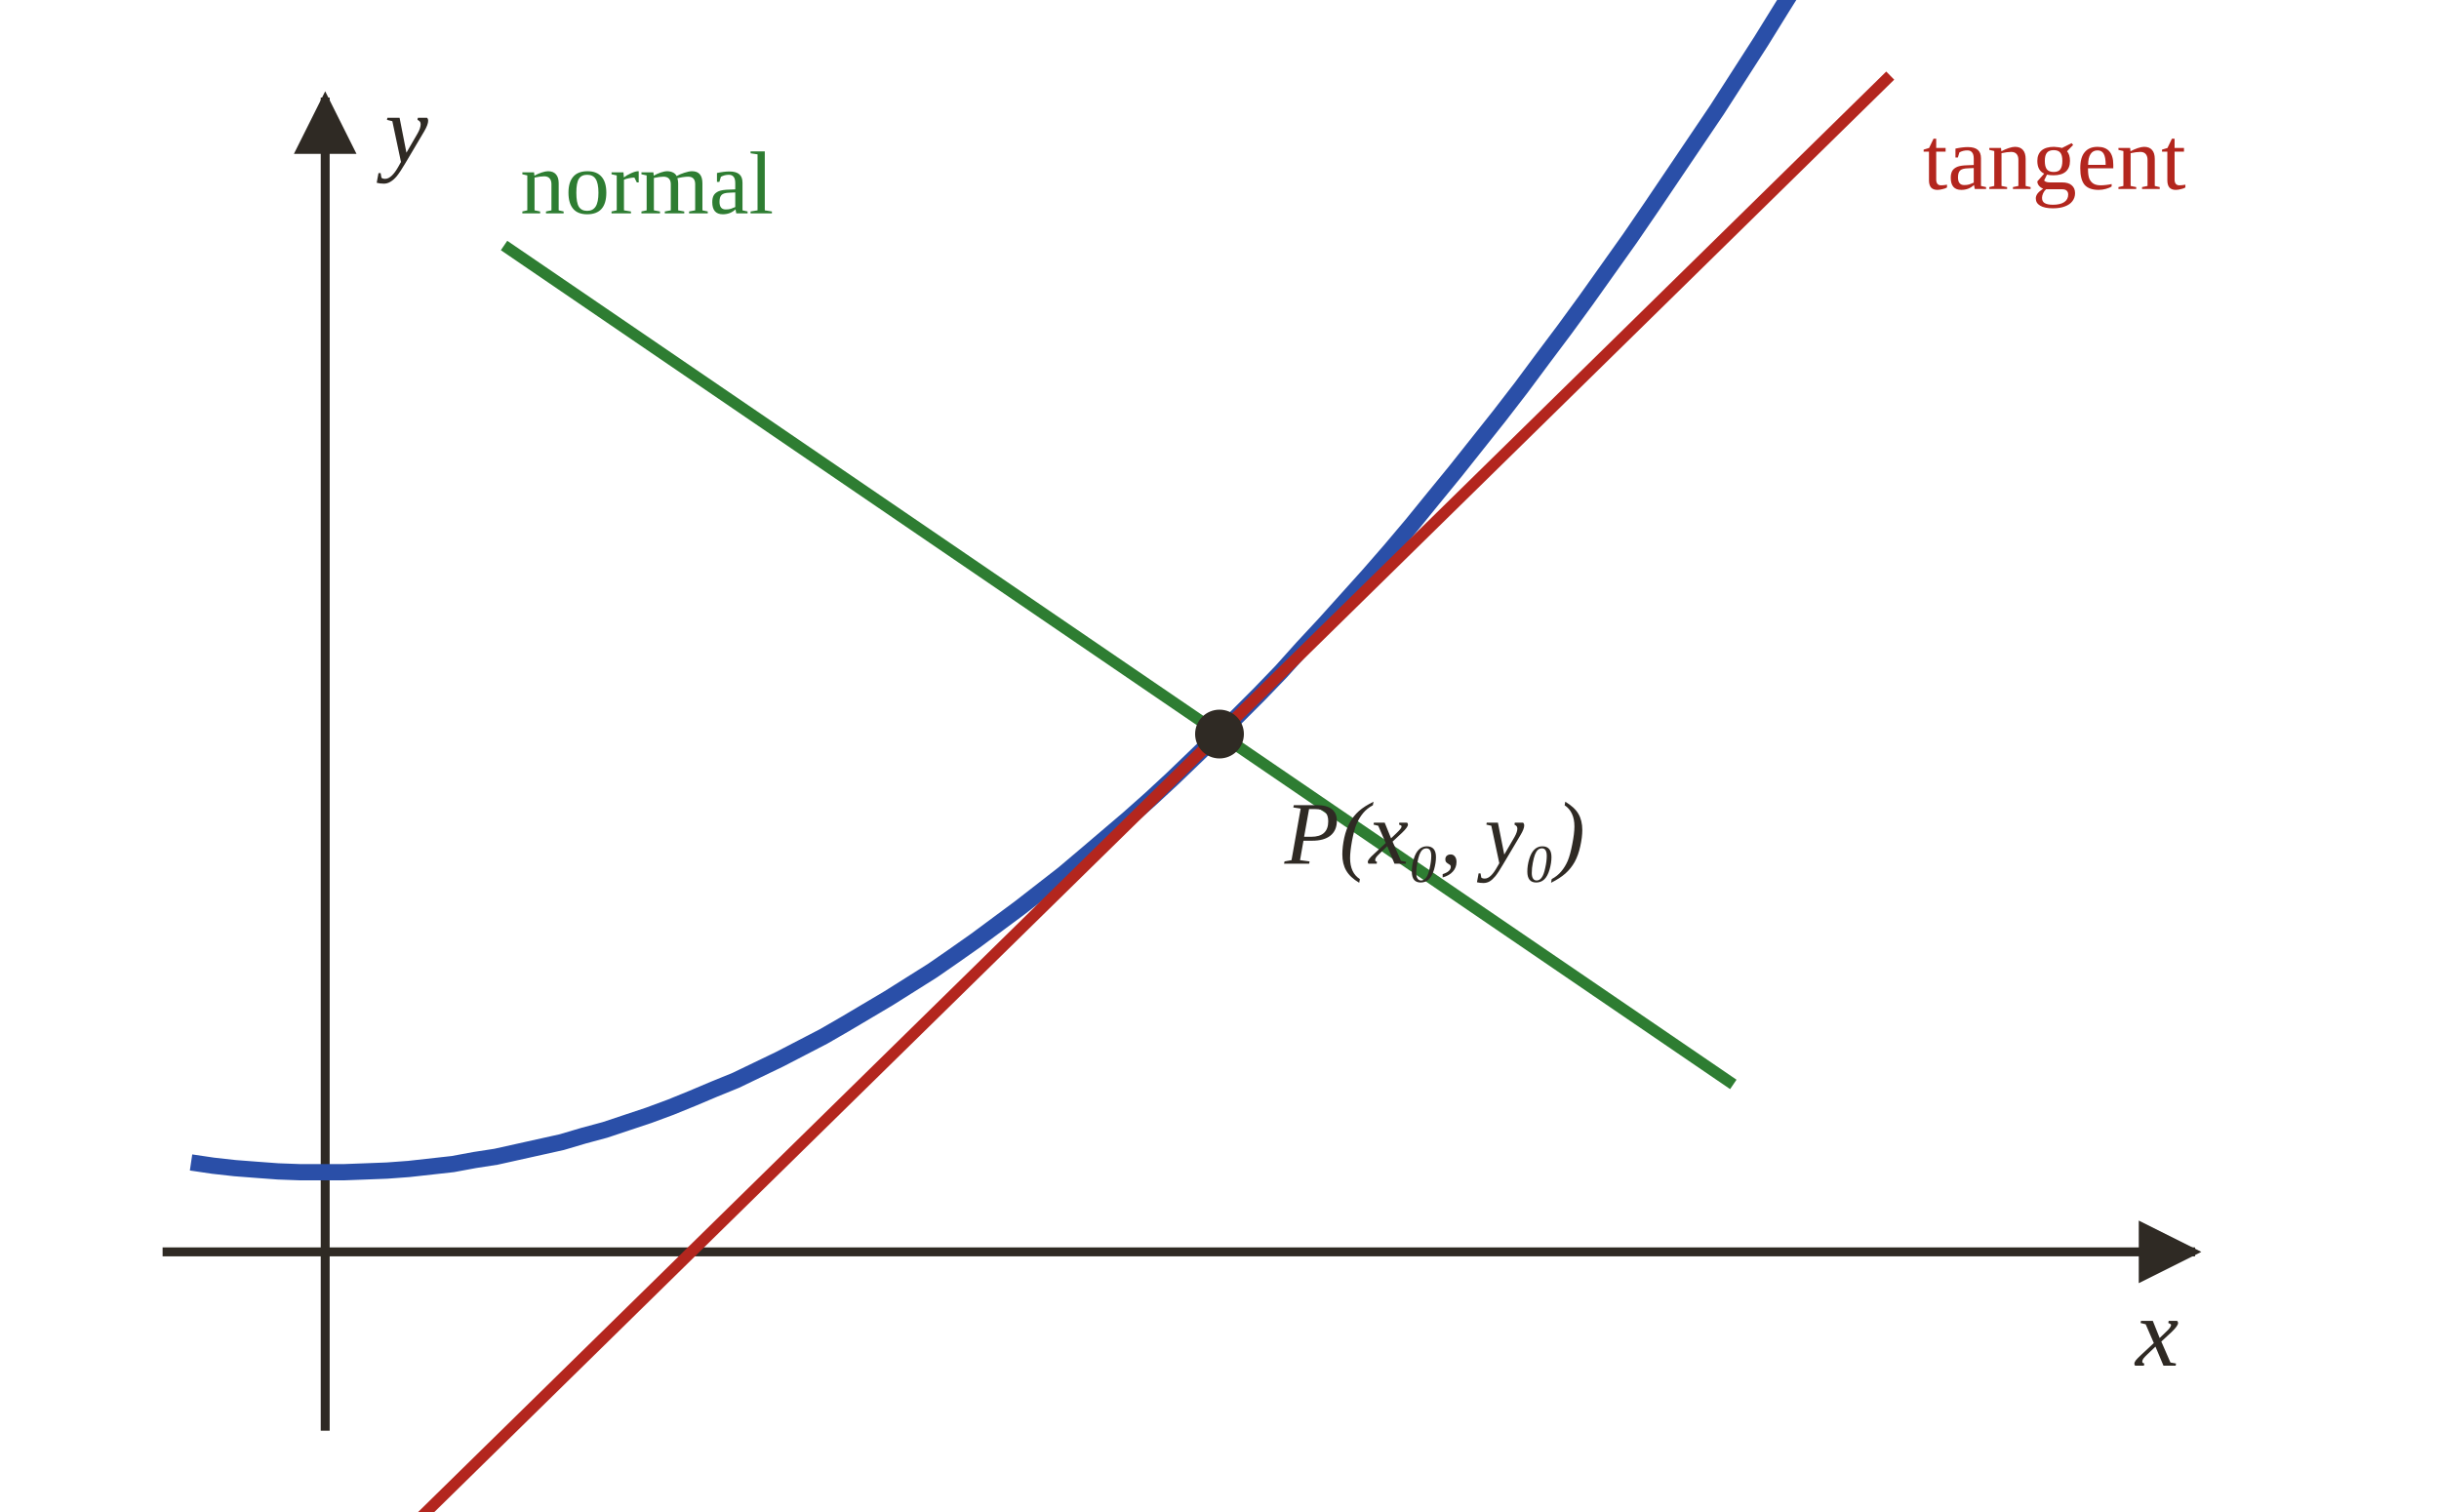
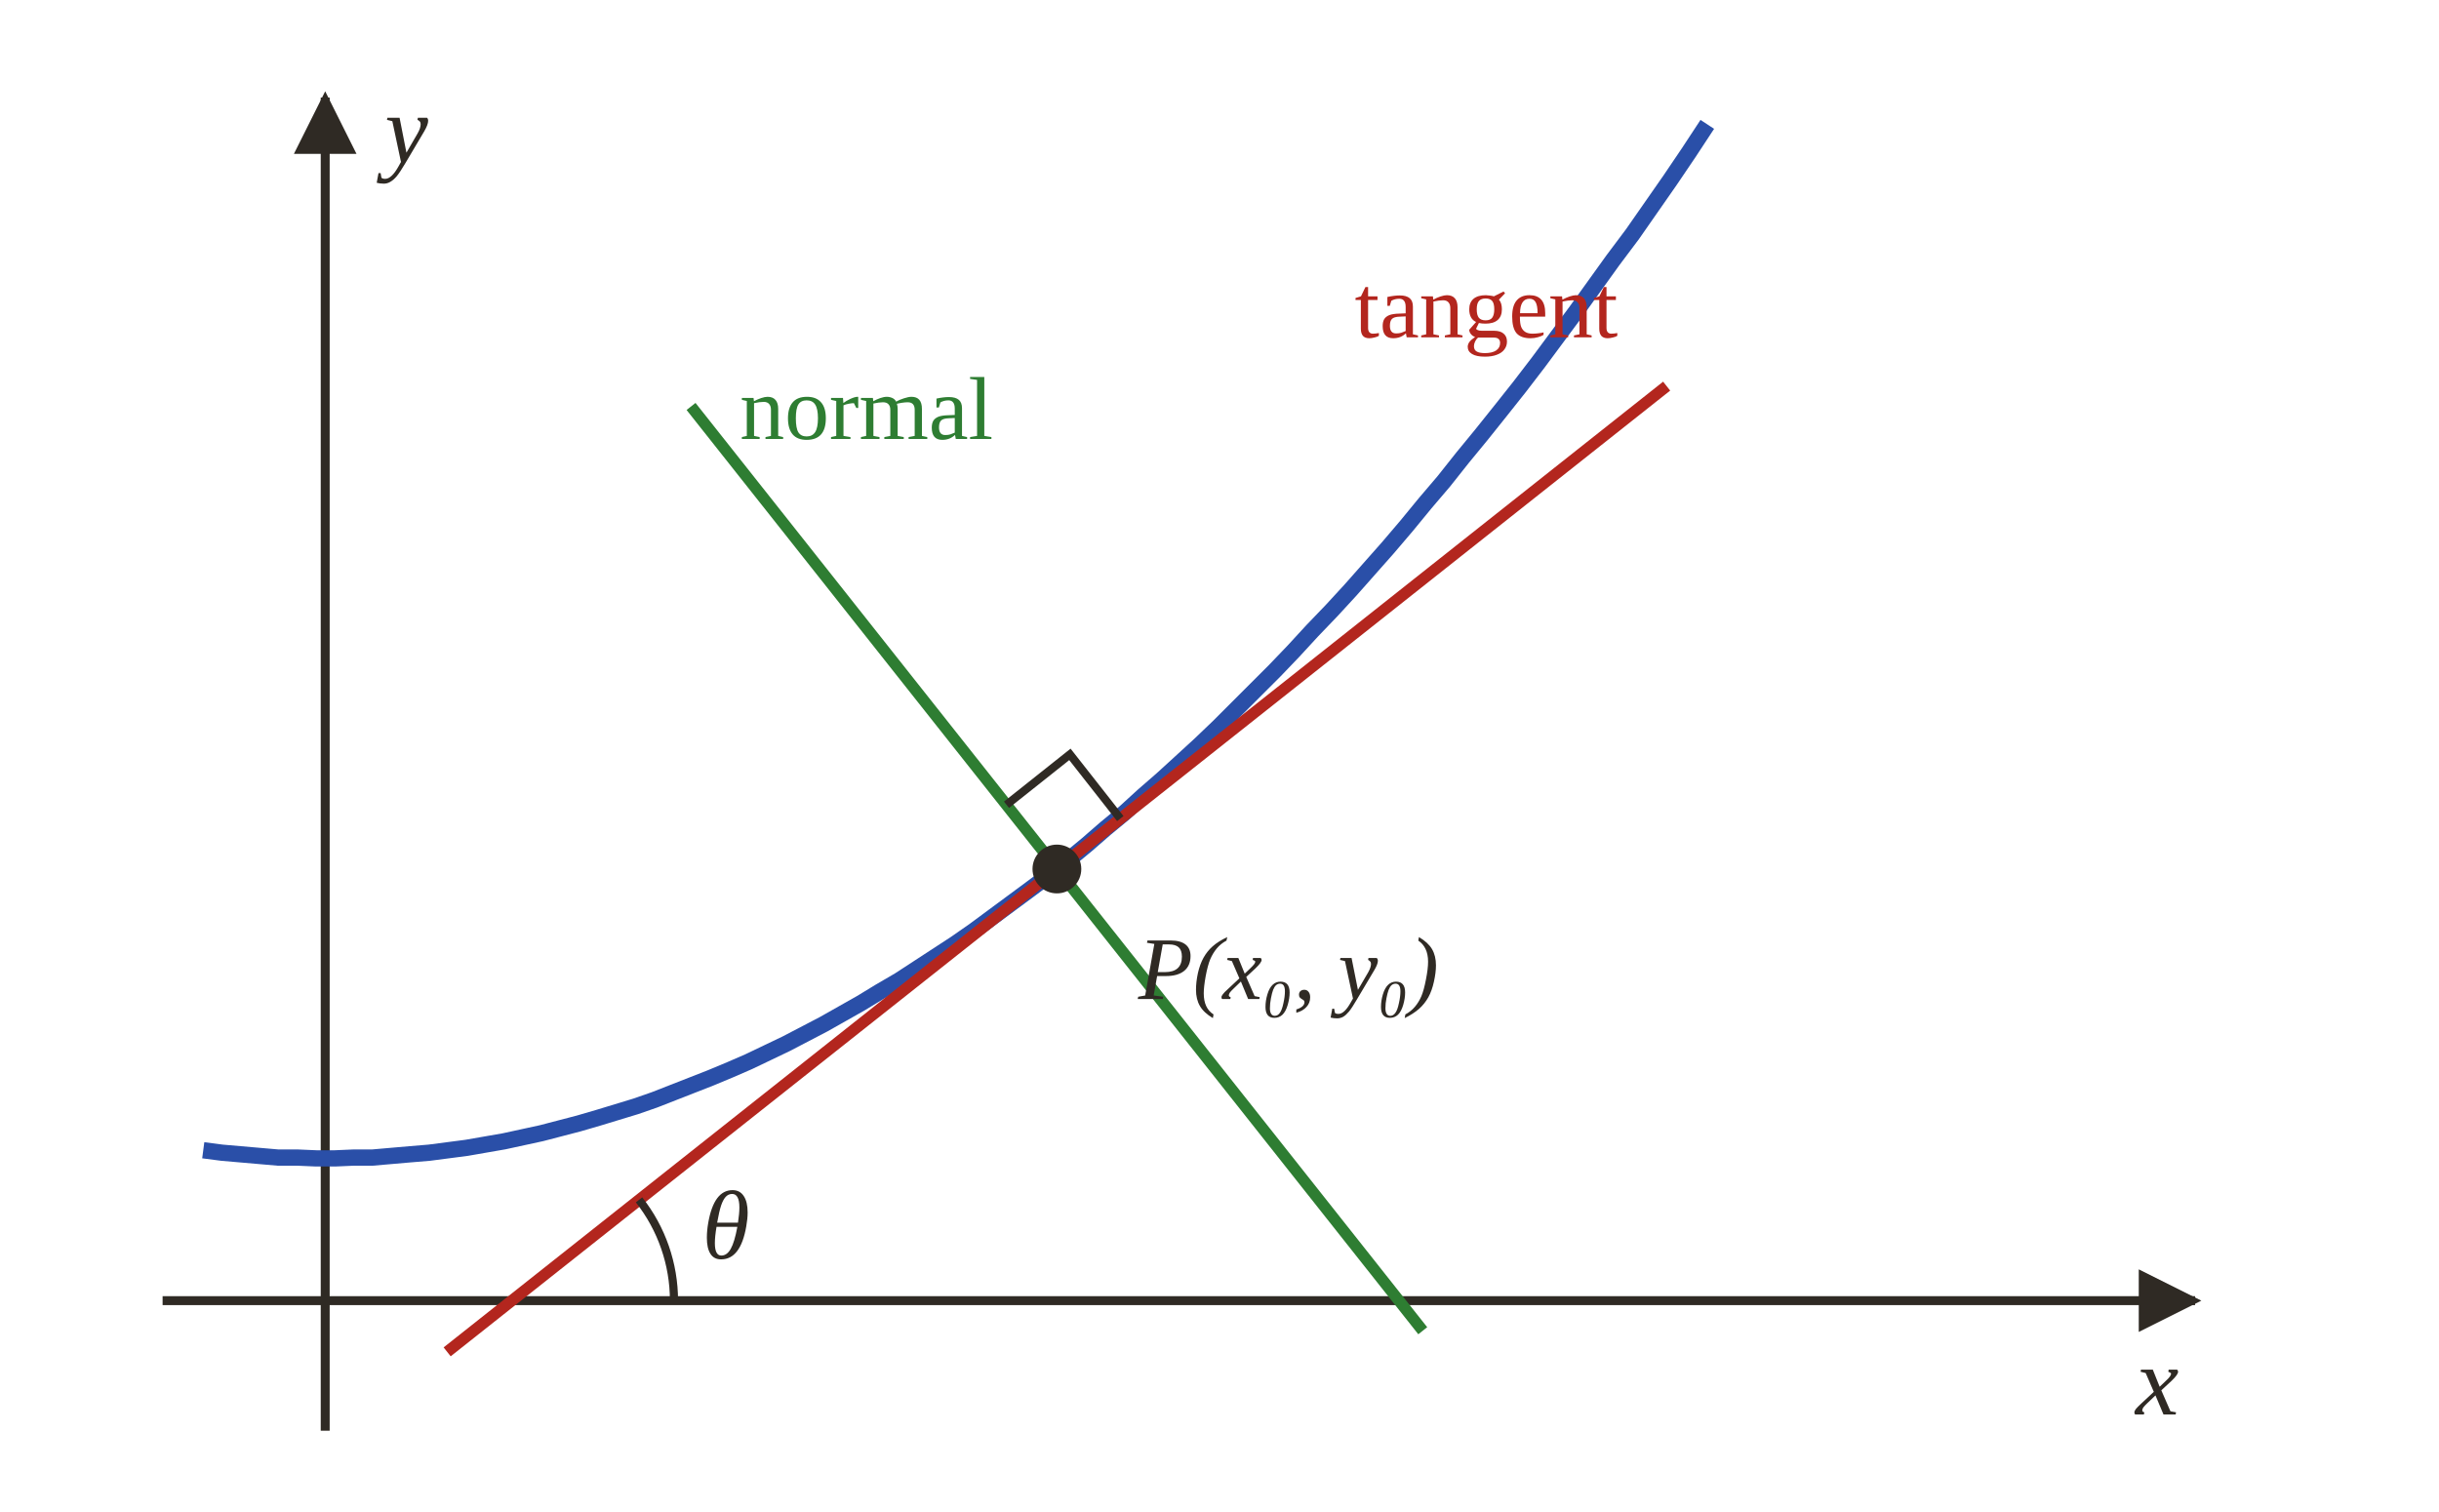
<svg xmlns="http://www.w3.org/2000/svg" viewBox="0 0 300 186" width="300" height="186" role="img">
  <rect width="300" height="186" fill="#ffffff" />
  <defs>
    <marker id="ax" viewBox="0 0 10 10" refX="9" refY="5" markerWidth="7" markerHeight="7" orient="auto">
      <path d="M0 0L10 5L0 10z" fill="#2f2a24" />
    </marker>
  </defs>
-   <line x1="20" y1="154" x2="270" y2="154" stroke="#2f2a24" stroke-width="1.1" marker-end="url(#ax)" />
+   <line x1="20" y1="160" x2="270" y2="160" stroke="#2f2a24" stroke-width="1.1" marker-end="url(#ax)" />
  <line x1="40" y1="176" x2="40" y2="12" stroke="#2f2a24" stroke-width="1.1" marker-end="url(#ax)" />
-   <text x="268" y="168" font-family="Georgia, &quot;Times New Roman&quot;, serif" font-size="12" text-anchor="end" fill="#2f2a24" font-style="italic">x</text>
+   <text x="268" y="174" font-family="Georgia, &quot;Times New Roman&quot;, serif" font-size="12" text-anchor="end" fill="#2f2a24" font-style="italic">x</text>
  <text x="50" y="20" font-family="Georgia, &quot;Times New Roman&quot;, serif" font-size="12" text-anchor="middle" fill="#2f2a24" font-style="italic">y</text>
-   <polyline points="23.5,143.0 26.2,143.4 28.9,143.7 31.5,143.9 34.2,144.1 36.9,144.2 39.6,144.2 42.3,144.2 45.0,144.1 47.6,144.0 50.3,143.8 53.0,143.5 55.7,143.2 58.4,142.7 61.0,142.3 63.7,141.7 66.4,141.1 69.1,140.5 71.8,139.7 74.4,139.0 77.1,138.1 79.8,137.2 82.5,136.2 85.2,135.1 87.8,134.0 90.5,132.9 93.2,131.6 95.9,130.3 98.6,128.9 101.3,127.5 103.9,126.0 106.6,124.4 109.3,122.8 112.0,121.1 114.7,119.4 117.3,117.6 120.0,115.7 122.7,113.7 125.4,111.7 128.1,109.6 130.8,107.5 133.4,105.3 136.1,103.0 138.8,100.7 141.5,98.3 144.2,95.8 146.8,93.3 149.5,90.7 152.2,88.1 154.9,85.4 157.6,82.6 160.2,79.7 162.9,76.8 165.6,73.8 168.3,70.8 171.0,67.7 173.7,64.5 176.3,61.3 179.0,58.0 181.7,54.6 184.4,51.2 187.1,47.7 189.7,44.2 192.4,40.6 195.1,36.9 197.8,33.1 200.5,29.3 203.1,25.5 205.8,21.5 208.5,17.5 211.2,13.5 213.9,9.3 216.6,5.1 219.2,0.9 221.9,-3.4 224.6,-7.8 227.3,-12.3 230.0,-16.8 232.6,-21.4 235.3,-26.0 238.0,-30.7" fill="none" stroke="#2a4fa8" stroke-width="2" />
-   <line x1="45.5" y1="192.8" x2="232.5" y2="9.3" stroke="#b3261e" stroke-width="1.4" />
-   <line x1="62.0" y1="30.2" x2="213.2" y2="133.4" stroke="#2e7d32" stroke-width="1.4" />
-   <circle cx="150.0" cy="90.3" r="3" fill="#2f2a24" />
-   <text x="158.0" y="106.25" font-family="Georgia, &quot;Times New Roman&quot;, serif" font-size="11" text-anchor="start" fill="#2f2a24" font-style="italic">P(x₀, y₀)</text>
-   <text x="236.5" y="23.25" font-family="Georgia, &quot;Times New Roman&quot;, serif" font-size="11" text-anchor="start" fill="#b3261e">tangent</text>
-   <text x="64.0" y="26.25" font-family="Georgia, &quot;Times New Roman&quot;, serif" font-size="11" text-anchor="start" fill="#2e7d32">normal</text>
+   <polyline points="25.0,141.5 27.3,141.8 29.6,142.0 31.9,142.2 34.2,142.4 36.6,142.4 38.9,142.5 41.2,142.5 43.5,142.4 45.8,142.4 48.1,142.2 50.4,142.0 52.8,141.8 55.1,141.5 57.4,141.2 59.7,140.8 62.0,140.4 64.3,139.9 66.6,139.4 68.9,138.8 71.2,138.2 73.6,137.5 75.9,136.8 78.2,136.1 80.5,135.3 82.8,134.4 85.1,133.5 87.4,132.6 89.8,131.6 92.1,130.6 94.4,129.5 96.7,128.4 99.0,127.2 101.3,126.0 103.6,124.7 105.9,123.4 108.2,122.0 110.6,120.6 112.9,119.1 115.2,117.6 117.5,116.1 119.8,114.5 122.1,112.8 124.4,111.1 126.7,109.4 129.1,107.6 131.4,105.8 133.7,103.9 136.0,101.9 138.3,100.0 140.6,97.9 142.9,95.9 145.2,93.8 147.6,91.6 149.9,89.4 152.2,87.1 154.5,84.8 156.8,82.5 159.1,80.1 161.4,77.6 163.8,75.1 166.1,72.6 168.4,70.0 170.7,67.4 173.0,64.7 175.3,61.9 177.6,59.2 179.9,56.3 182.2,53.5 184.6,50.5 186.9,47.6 189.2,44.6 191.5,41.5 193.8,38.4 196.1,35.2 198.4,32.0 200.8,28.8 203.1,25.5 205.4,22.2 207.7,18.8 210.0,15.3" fill="none" stroke="#2a4fa8" stroke-width="2" />
+   <line x1="55.0" y1="166.3" x2="205.0" y2="47.5" stroke="#b3261e" stroke-width="1.4" />
+   <line x1="85.0" y1="50.0" x2="175.0" y2="163.7" stroke="#2e7d32" stroke-width="1.4" />
+   <polyline points="137.8,100.7 131.6,92.8 123.8,99.0" fill="none" stroke="#2f2a24" stroke-width="1" />
+   <path d="M82.9,160.0 A20,20 0 0 0 78.6,147.6" fill="none" stroke="#2f2a24" stroke-width="1" />
+   <text x="89.3" y="154.8" font-family="Georgia, &quot;Times New Roman&quot;, serif" font-size="12" text-anchor="middle" fill="#2f2a24" font-style="italic">θ</text>
+   <circle cx="130.0" cy="106.9" r="3" fill="#2f2a24" />
+   <text x="140.0" y="122.9" font-family="Georgia, &quot;Times New Roman&quot;, serif" font-size="11" text-anchor="start" fill="#2f2a24" font-style="italic">P(x₀, y₀)</text>
+   <text x="199.0" y="41.5" font-family="Georgia, &quot;Times New Roman&quot;, serif" font-size="11" text-anchor="end" fill="#b3261e">tangent</text>
+   <text x="91.0" y="54.0" font-family="Georgia, &quot;Times New Roman&quot;, serif" font-size="11" text-anchor="start" fill="#2e7d32">normal</text>
</svg>
